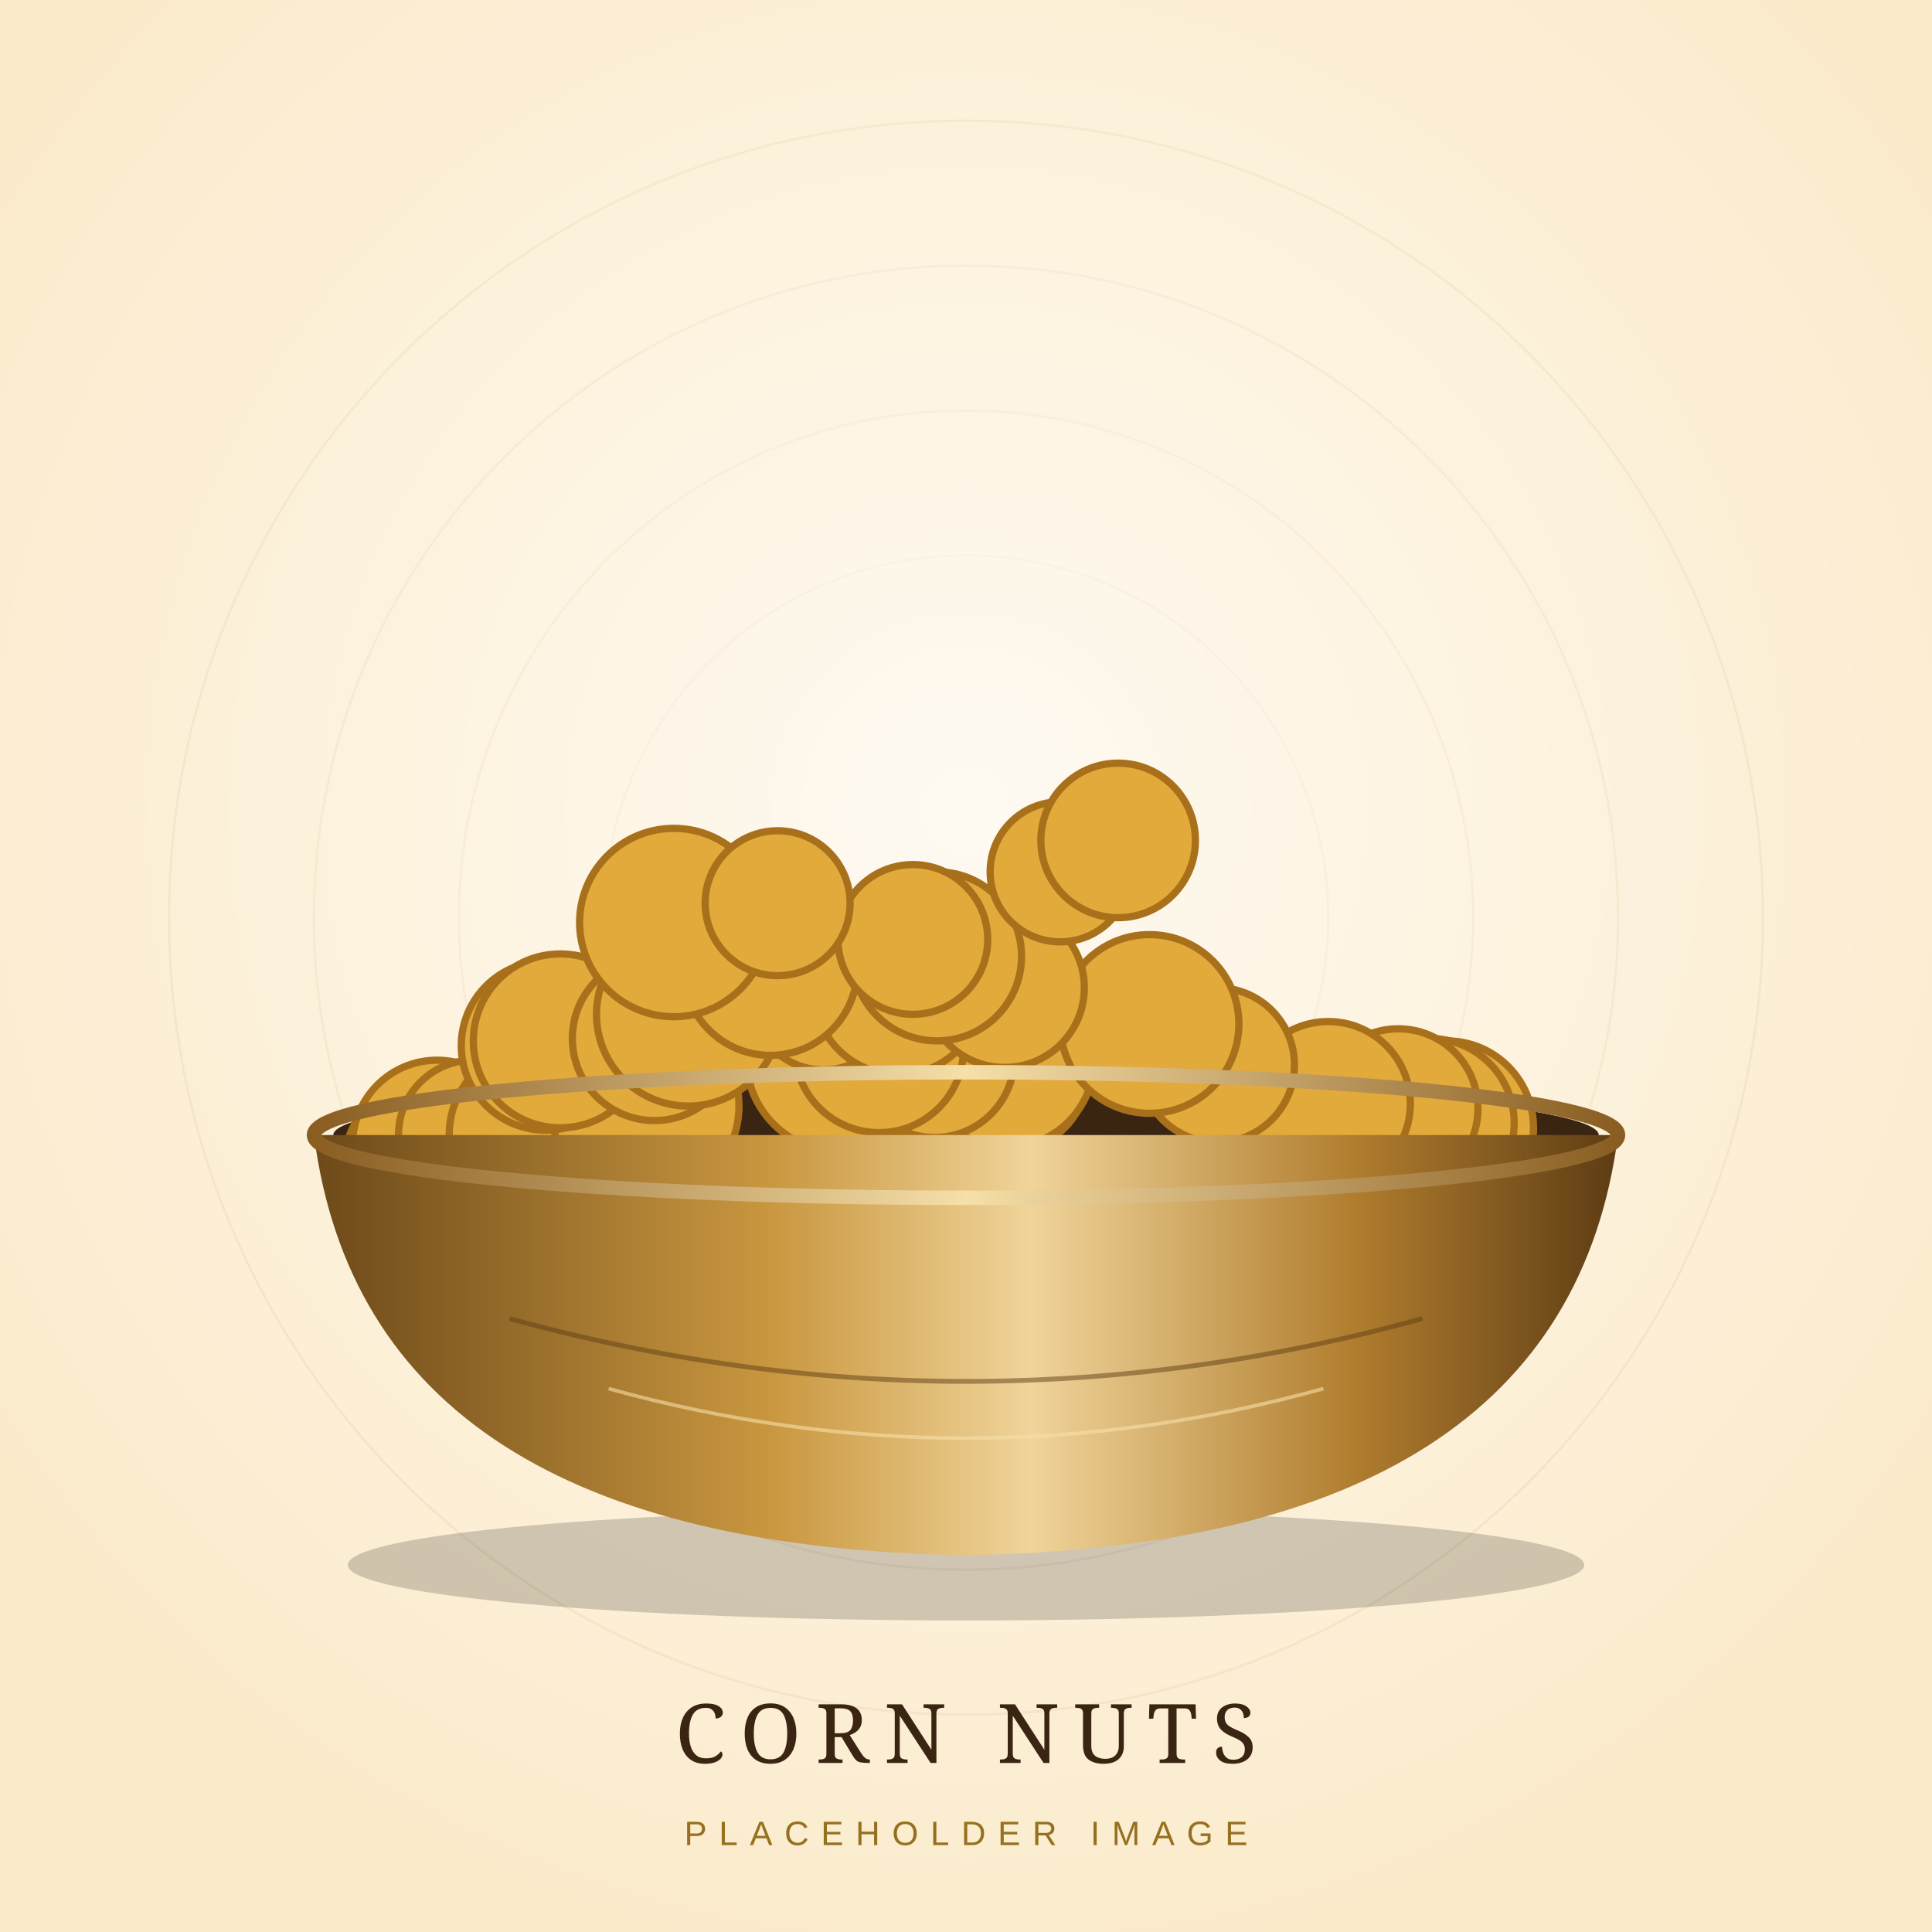
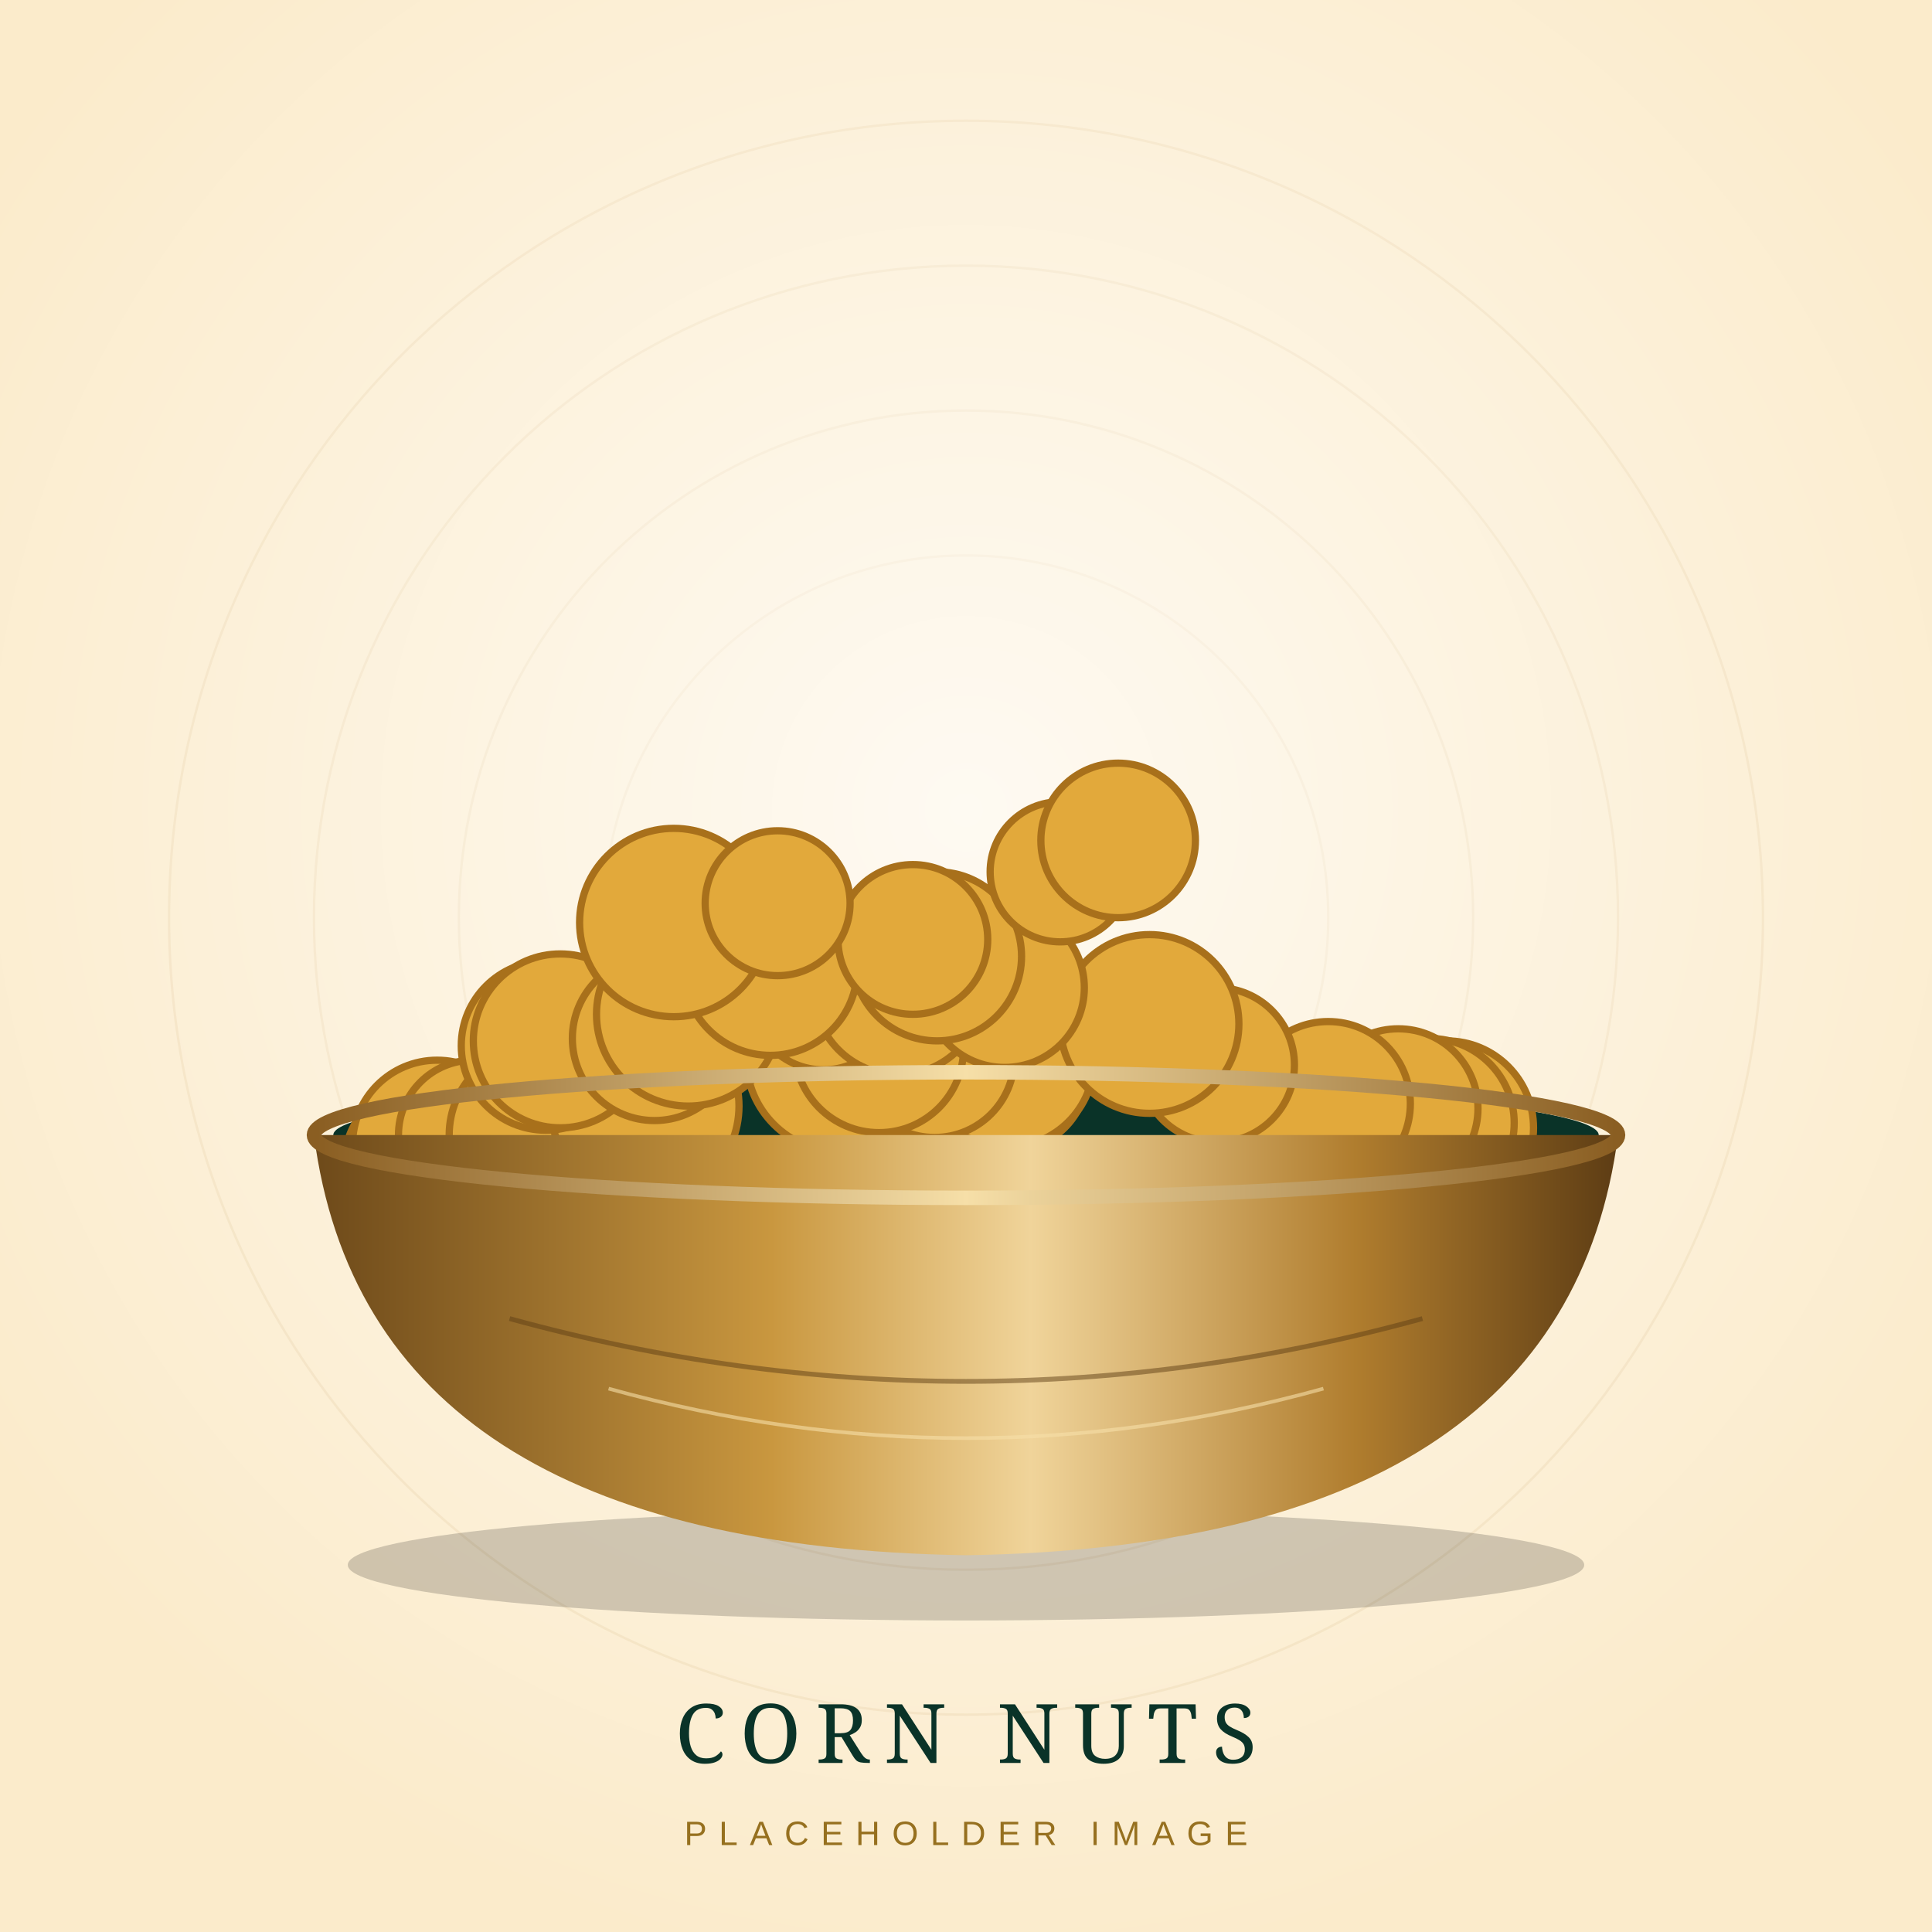
<svg xmlns="http://www.w3.org/2000/svg" viewBox="0 0 800 800" role="img" aria-label="Corn Nuts placeholder illustration">
  <defs>
    <linearGradient id="brass" x1="0" y1="0" x2="1" y2="0">
      <stop offset="0" stop-color="#6E4A1A" />
      <stop offset="0.35" stop-color="#C9973F" />
      <stop offset="0.55" stop-color="#F0D49A" />
      <stop offset="0.8" stop-color="#B07D2E" />
      <stop offset="1" stop-color="#5E3D14" />
    </linearGradient>
    <linearGradient id="rim" x1="0" y1="0" x2="1" y2="0">
      <stop offset="0" stop-color="#8A5E22" />
      <stop offset="0.5" stop-color="#F6DFA8" />
      <stop offset="1" stop-color="#8A5E22" />
    </linearGradient>
    <radialGradient id="glow" cx="0.5" cy="0.42" r="0.6">
      <stop offset="0" stop-color="#FFFFFF" stop-opacity="0.75" />
      <stop offset="1" stop-color="#FFFFFF" stop-opacity="0" />
    </radialGradient>
    <radialGradient id="velvet" cx="0.3" cy="0.2" r="0.9">
-       <stop offset="0" stop-color="#4A2A1E" />
-       <stop offset="0.6" stop-color="#22160F" />
-       <stop offset="1" stop-color="#140C08" />
+       <stop offset="0" stop-color="#0F4A3A" />
+       <stop offset="0.6" stop-color="#082C22" />
+       <stop offset="1" stop-color="#041A14" />
    </radialGradient>
  </defs>
  <rect width="800" height="800" fill="#FBEBCB" />
  <g fill="none" stroke="#B8893B" stroke-opacity="0.12">
    <circle cx="400" cy="380" r="150" />
    <circle cx="400" cy="380" r="210" />
    <circle cx="400" cy="380" r="270" />
    <circle cx="400" cy="380" r="330" />
  </g>
  <rect width="800" height="800" fill="url(#glow)" />
-   <ellipse cx="400" cy="470" rx="262" ry="22" fill="#3A2412" />
+   <ellipse cx="400" cy="470" rx="262" ry="22" fill="#0A3328" />
  <circle cx="172" cy="480" r="29" fill="#E2A93B" stroke="#A8701B" stroke-width="3" />
  <circle cx="178" cy="477" r="31" fill="#E2A93B" stroke="#A8701B" stroke-width="3" />
  <circle cx="181" cy="474" r="35" fill="#E2A93B" stroke="#A8701B" stroke-width="3" />
  <circle cx="196" cy="470" r="31" fill="#E2A93B" stroke="#A8701B" stroke-width="3" />
  <circle cx="223" cy="470" r="37" fill="#E2A93B" stroke="#A8701B" stroke-width="3" />
  <circle cx="599" cy="467" r="36" fill="#E2A93B" stroke="#A8701B" stroke-width="3" />
  <circle cx="592" cy="465" r="35" fill="#E2A93B" stroke="#A8701B" stroke-width="3" />
  <circle cx="524" cy="463" r="33" fill="#E2A93B" stroke="#A8701B" stroke-width="3" />
  <circle cx="579" cy="459" r="33" fill="#E2A93B" stroke="#A8701B" stroke-width="3" />
  <circle cx="267" cy="458" r="39" fill="#E2A93B" stroke="#A8701B" stroke-width="3" />
  <circle cx="550" cy="457" r="34" fill="#E2A93B" stroke="#A8701B" stroke-width="3" />
  <circle cx="419" cy="445" r="31" fill="#E2A93B" stroke="#A8701B" stroke-width="3" />
  <circle cx="362" cy="442" r="30" fill="#E2A93B" stroke="#A8701B" stroke-width="3" />
  <circle cx="504" cy="441" r="32" fill="#E2A93B" stroke="#A8701B" stroke-width="3" />
  <circle cx="410" cy="441" r="33" fill="#E2A93B" stroke="#A8701B" stroke-width="3" />
  <circle cx="417" cy="439" r="36" fill="#E2A93B" stroke="#A8701B" stroke-width="3" />
  <circle cx="387" cy="438" r="33" fill="#E2A93B" stroke="#A8701B" stroke-width="3" />
  <circle cx="348" cy="438" r="39" fill="#E2A93B" stroke="#A8701B" stroke-width="3" />
  <circle cx="364" cy="434" r="35" fill="#E2A93B" stroke="#A8701B" stroke-width="3" />
  <circle cx="226" cy="433" r="35" fill="#E2A93B" stroke="#A8701B" stroke-width="3" />
  <circle cx="232" cy="431" r="36" fill="#E2A93B" stroke="#A8701B" stroke-width="3" />
  <circle cx="271" cy="430" r="34" fill="#E2A93B" stroke="#A8701B" stroke-width="3" />
  <circle cx="476" cy="424" r="37" fill="#E2A93B" stroke="#A8701B" stroke-width="3" />
  <circle cx="285" cy="420" r="38" fill="#E2A93B" stroke="#A8701B" stroke-width="3" />
  <circle cx="341" cy="413" r="30" fill="#E2A93B" stroke="#A8701B" stroke-width="3" />
  <circle cx="372" cy="410" r="35" fill="#E2A93B" stroke="#A8701B" stroke-width="3" />
  <circle cx="416" cy="409" r="33" fill="#E2A93B" stroke="#A8701B" stroke-width="3" />
  <circle cx="319" cy="401" r="36" fill="#E2A93B" stroke="#A8701B" stroke-width="3" />
  <circle cx="388" cy="396" r="35" fill="#E2A93B" stroke="#A8701B" stroke-width="3" />
  <circle cx="378" cy="389" r="31" fill="#E2A93B" stroke="#A8701B" stroke-width="3" />
  <circle cx="279" cy="382" r="39" fill="#E2A93B" stroke="#A8701B" stroke-width="3" />
  <circle cx="322" cy="374" r="30" fill="#E2A93B" stroke="#A8701B" stroke-width="3" />
  <circle cx="439" cy="361" r="29" fill="#E2A93B" stroke="#A8701B" stroke-width="3" />
  <circle cx="463" cy="348" r="32" fill="#E2A93B" stroke="#A8701B" stroke-width="3" />
  <ellipse cx="400" cy="648" rx="256" ry="23" fill="#000" opacity="0.18" />
  <path d="M130,470 Q152,640 400,644 Q648,640 670,470Z" fill="url(#brass)" />
  <path d="M211,546 Q400,598 589,546" stroke="#5E3D14" stroke-width="2" fill="none" opacity="0.5" />
  <path d="M252,575 Q400,616 548,575" stroke="#F6DFA8" stroke-width="1.5" fill="none" opacity="0.6" />
  <ellipse cx="400" cy="470" rx="270" ry="26" fill="none" stroke="url(#rim)" stroke-width="6" />
-   <text x="400" y="730" text-anchor="middle" font-family="Georgia, serif" font-size="34" letter-spacing="6" fill="#3A2412">CORN NUTS</text>
+   <text x="400" y="730" text-anchor="middle" font-family="Georgia, serif" font-size="34" letter-spacing="6" fill="#0A3328">CORN NUTS</text>
  <text x="400" y="764" text-anchor="middle" font-family="Arial, sans-serif" font-size="14" letter-spacing="5" fill="#96701F">PLACEHOLDER IMAGE</text>
</svg>
